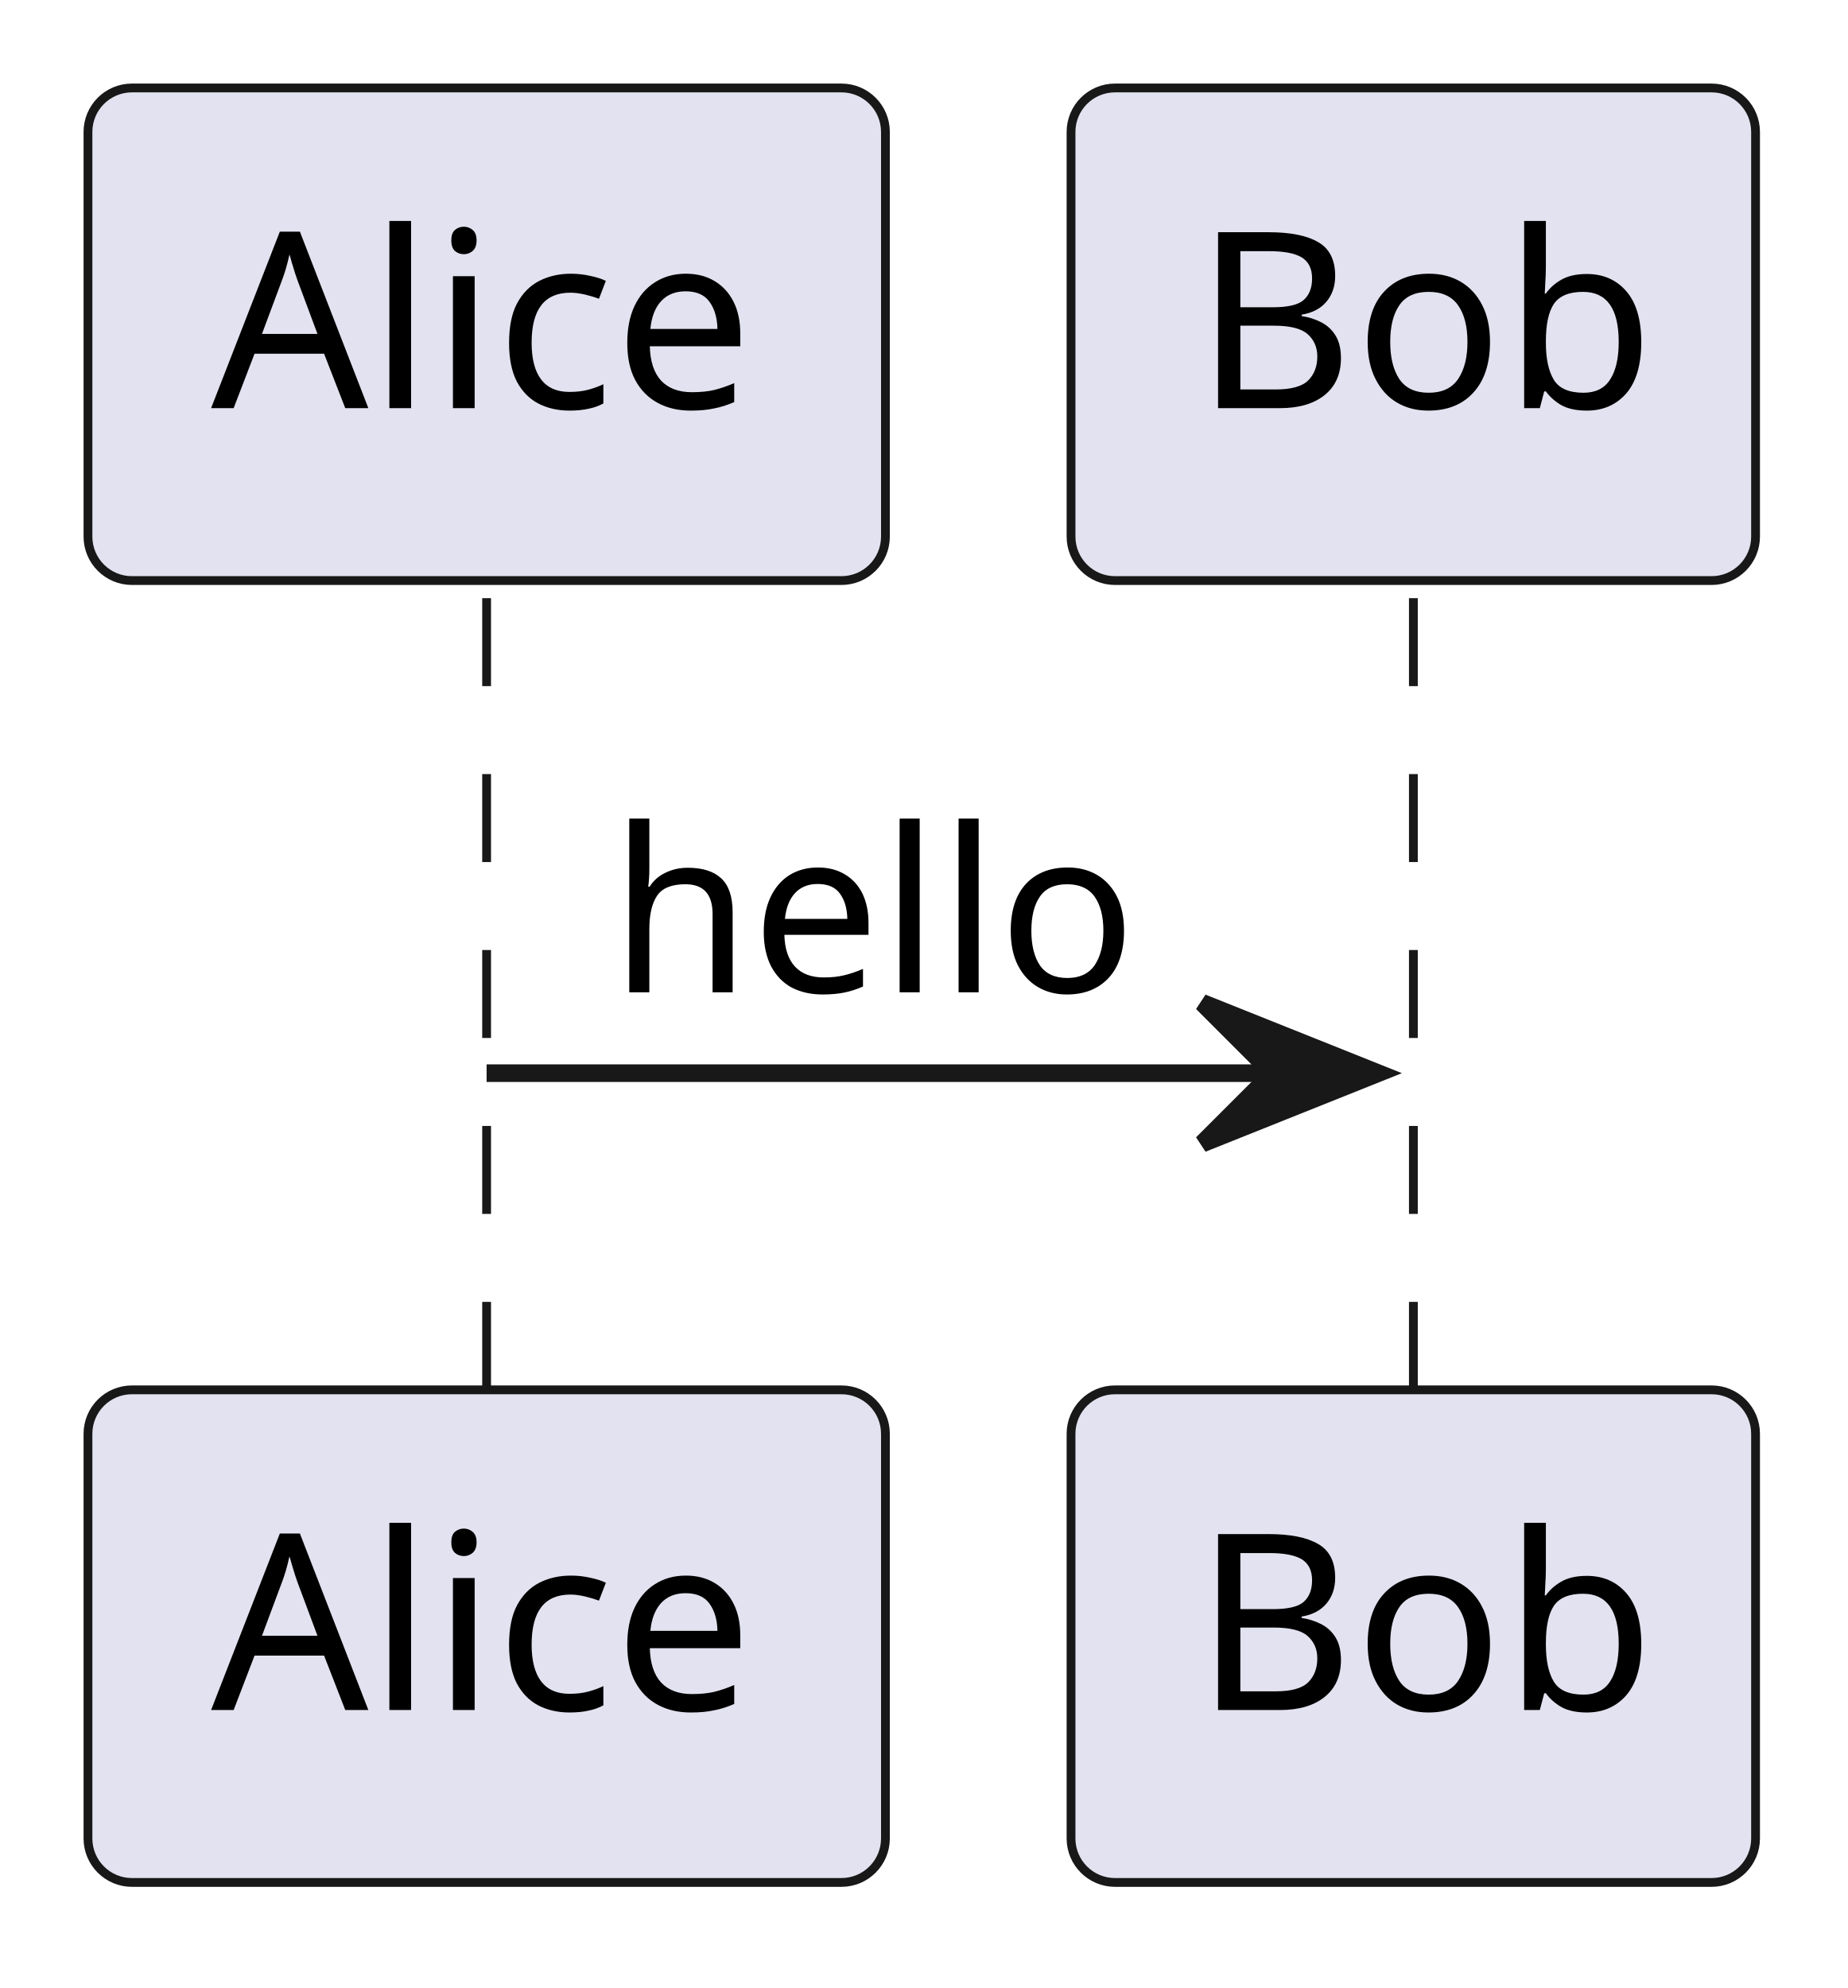
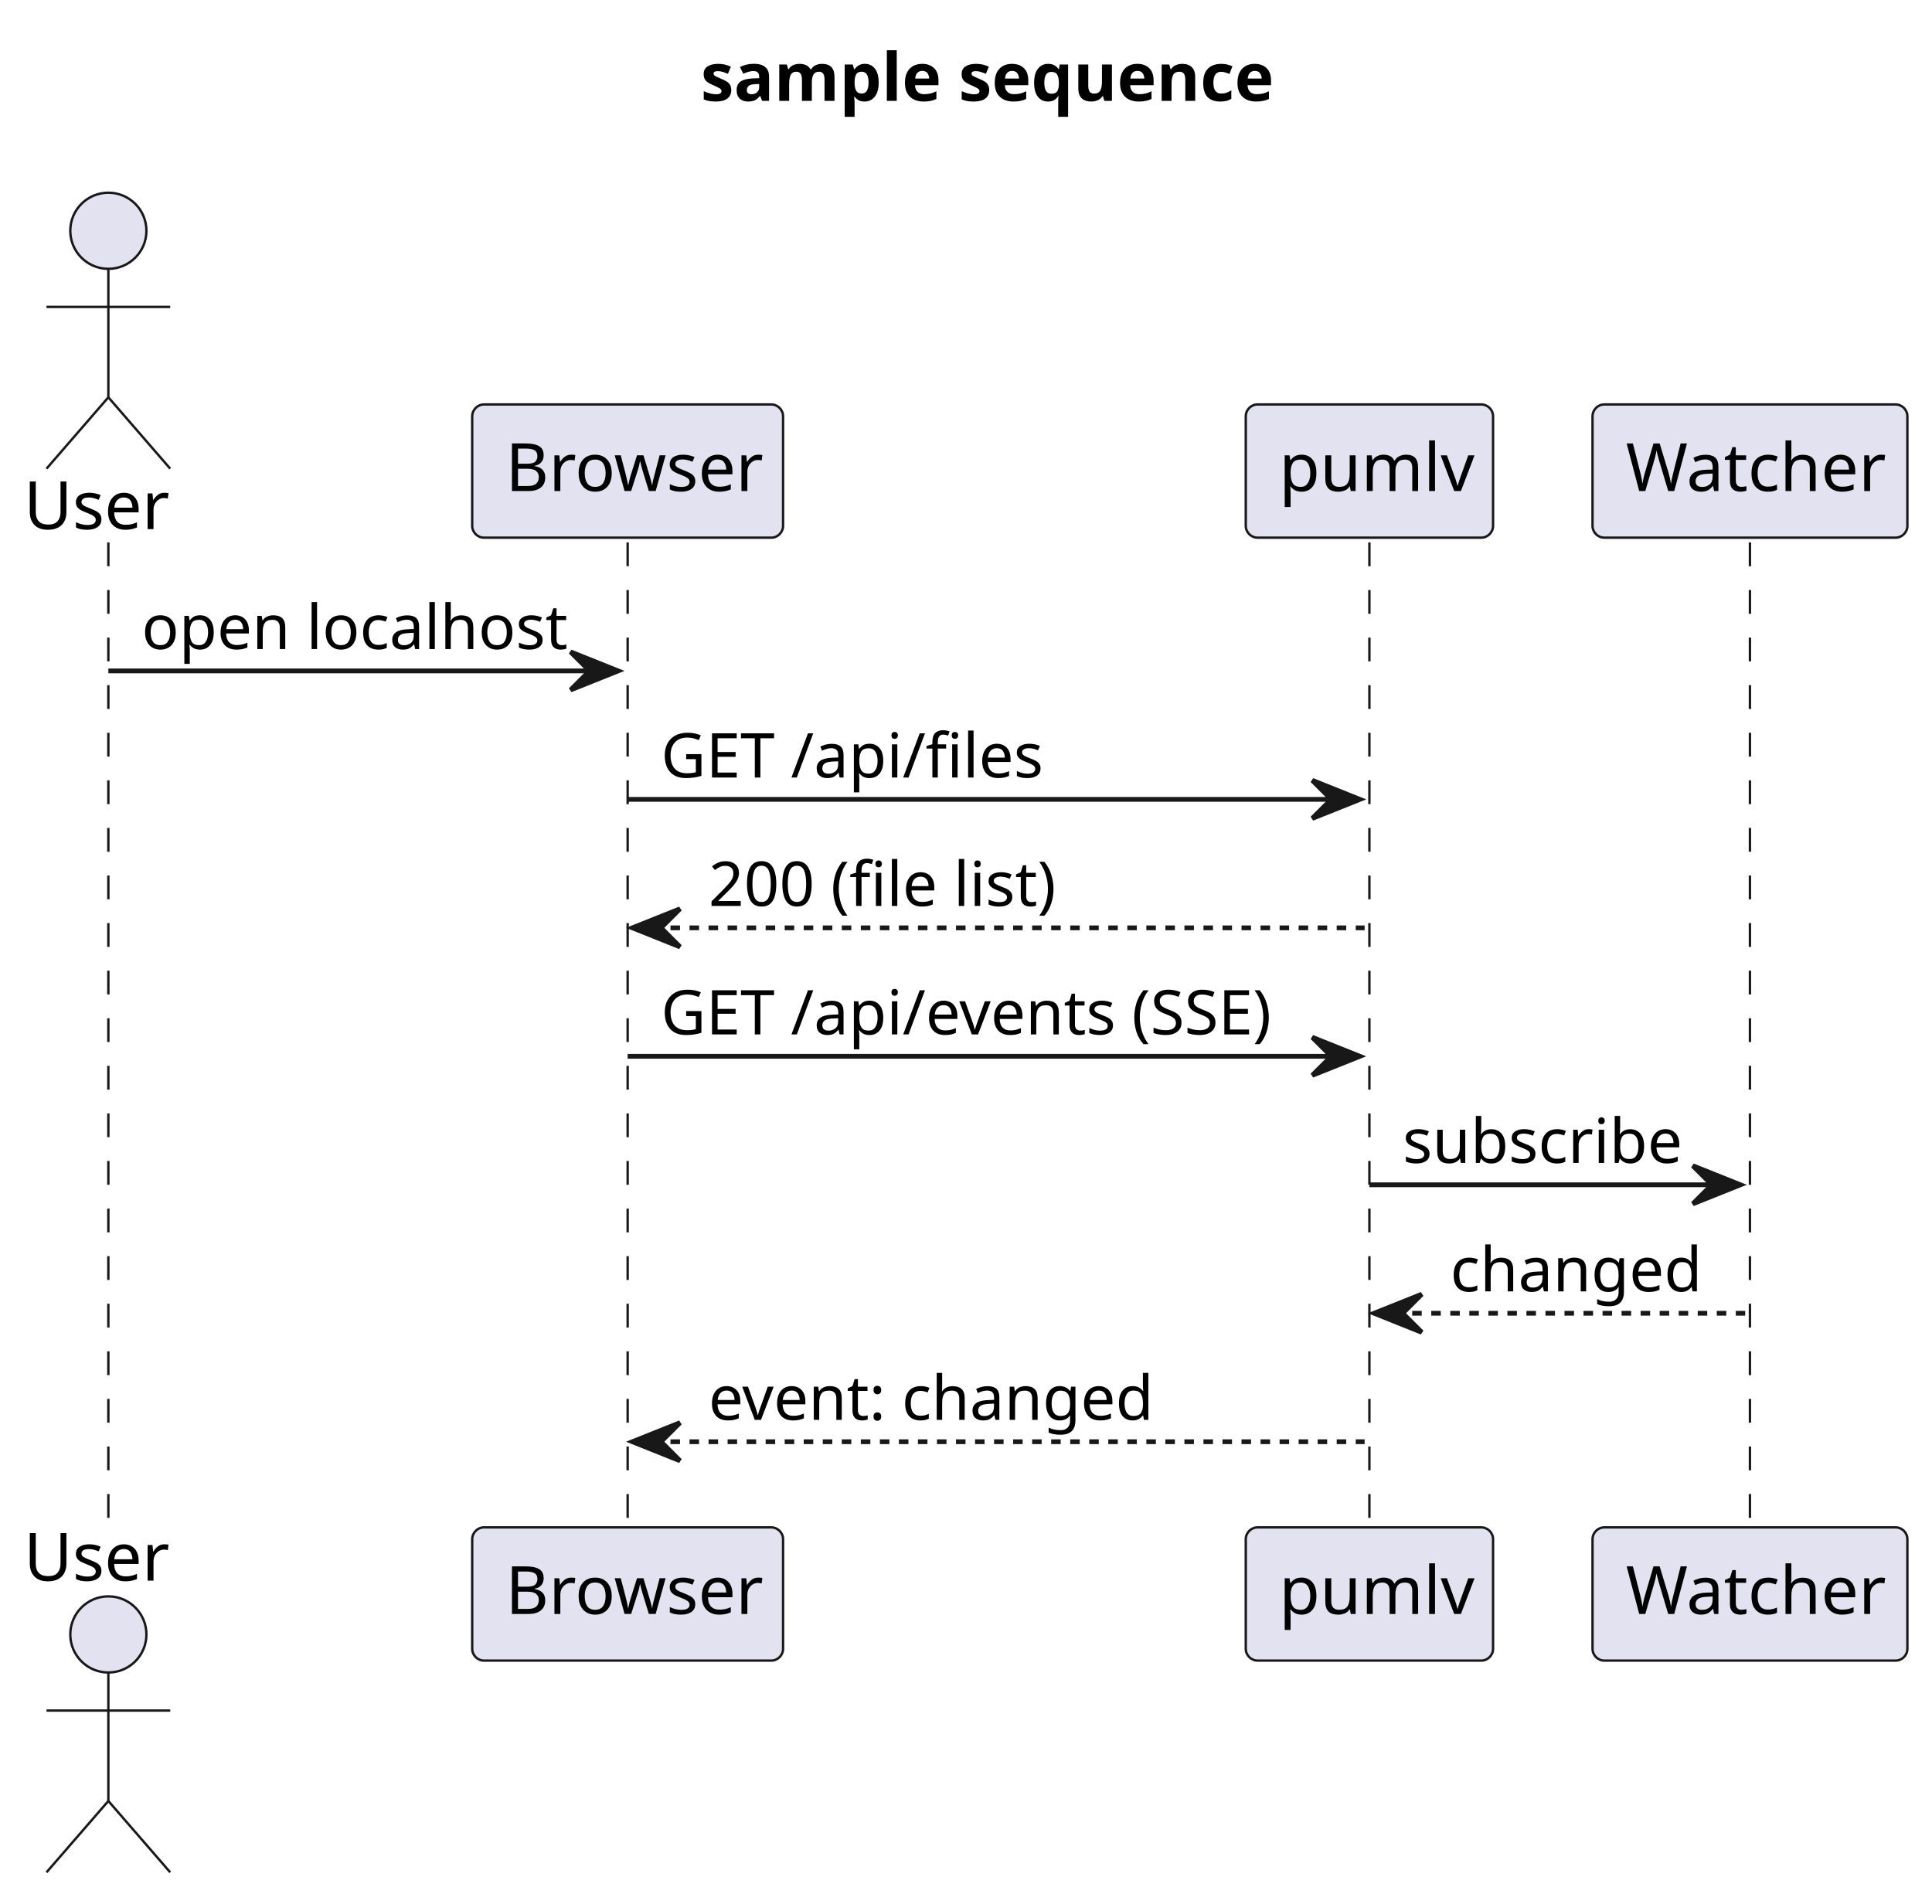
- <svg xmlns="http://www.w3.org/2000/svg" height="113" width="105" viewBox="0 0 105 113" version="1.1">
+ <svg xmlns="http://www.w3.org/2000/svg" height="400" width="406" viewBox="0 0 406 400" version="1.1">
  <defs />
  <g>
-     <g>
-       <rect stroke-width="0" stroke="#00000000" fill="#00000000" height="45" width="8" y="34" x="24.16" />
-       <line stroke-dasharray="5,5" stroke-width="0.50" stroke="#181818" y2="79" x2="27.66" y1="34" x1="27.66" />
+     <g data-source-line="1" class="title">
+       <text font-family="sans-serif" font-weight="bold" style="white-space: pre" xml:space="preserve" fill="#000000" font-size="14" y="21.20" x="147.25">sample sequence</text>
    </g>
    <g>
-       <rect stroke-width="0" stroke="#00000000" fill="#00000000" height="45" width="8" y="34" x="76.84" />
-       <line stroke-dasharray="5,5" stroke-width="0.50" stroke="#181818" y2="79" x2="80.34" y1="34" x1="80.34" />
+       <rect stroke-width="0" stroke="#00000000" fill="#00000000" height="207" width="8" y="114" x="19.27" />
+       <line stroke-dasharray="5,5" stroke-width="0.50" stroke="#181818" y2="321" x2="22.77" y1="114" x1="22.77" />
    </g>
-     <rect stroke-width="0.50" stroke="#181818" fill="#E2E2F0" ry="2.50" rx="2.50" height="28" width="45.33" y="5" x="5" />
-     <text font-family="sans-serif" style="white-space: pre" xml:space="preserve" fill="#000000" font-size="14" y="23.20" x="12">Alice</text>
-     <rect stroke-width="0.50" stroke="#181818" fill="#E2E2F0" ry="2.50" rx="2.50" height="28" width="38.91" y="5" x="60.88" />
-     <text font-family="sans-serif" style="white-space: pre" xml:space="preserve" fill="#000000" font-size="14" y="23.20" x="67.88">Bob</text>
-     <rect stroke-width="0.50" stroke="#181818" fill="#E2E2F0" ry="2.50" rx="2.50" height="28" width="45.33" y="79" x="5" />
-     <text font-family="sans-serif" style="white-space: pre" xml:space="preserve" fill="#000000" font-size="14" y="97.20" x="12">Alice</text>
-     <rect stroke-width="0.50" stroke="#181818" fill="#E2E2F0" ry="2.50" rx="2.50" height="28" width="38.91" y="79" x="60.88" />
-     <text font-family="sans-serif" style="white-space: pre" xml:space="preserve" fill="#000000" font-size="14" y="97.20" x="67.88">Bob</text>
-     <polygon stroke-width="1" stroke="#181818" fill="#181818" points="68.34,57 78.34,61 68.34,65 72.34,61" />
-     <line stroke-width="1" stroke="#181818" y2="61" x2="74.34" y1="61" x1="27.66" />
-     <text font-family="sans-serif" style="white-space: pre" xml:space="preserve" fill="#000000" font-size="13" y="56.40" x="34.66">hello</text>
+     <g>
+       <rect stroke-width="0" stroke="#00000000" fill="#00000000" height="207" width="8" y="114" x="128.40" />
+       <line stroke-dasharray="5,5" stroke-width="0.50" stroke="#181818" y2="321" x2="131.90" y1="114" x1="131.90" />
+     </g>
+     <g>
+       <rect stroke-width="0" stroke="#00000000" fill="#00000000" height="207" width="8" y="114" x="284.27" />
+       <line stroke-dasharray="5,5" stroke-width="0.50" stroke="#181818" y2="321" x2="287.77" y1="114" x1="287.77" />
+     </g>
+     <g>
+       <rect stroke-width="0" stroke="#00000000" fill="#00000000" height="207" width="8" y="114" x="364.24" />
+       <line stroke-dasharray="5,5" stroke-width="0.50" stroke="#181818" y2="321" x2="367.74" y1="114" x1="367.74" />
+     </g>
+     <text font-family="sans-serif" style="white-space: pre" xml:space="preserve" fill="#000000" font-size="14" y="111.20" x="5">User</text>
+     <circle stroke-width="0.50" stroke="#181818" fill="#E2E2F0" r="8" cy="48.50" cx="22.77" />
+     <path stroke-width="0.50" stroke="#181818" fill="#00000000" d="M22.77,56.50 L22.77,83.50 M9.77,64.50 L35.77,64.50 M22.77,83.50 L9.77,98.50 M22.77,83.50 L35.77,98.50" />
+     <rect stroke-width="0.50" stroke="#181818" fill="#E2E2F0" ry="2.50" rx="2.50" height="28" width="65.33" y="85" x="99.23" />
+     <text font-family="sans-serif" style="white-space: pre" xml:space="preserve" fill="#000000" font-size="14" y="103.20" x="106.23">Browser</text>
+     <rect stroke-width="0.50" stroke="#181818" fill="#E2E2F0" ry="2.50" rx="2.50" height="28" width="51.97" y="85" x="261.79" />
+     <text font-family="sans-serif" style="white-space: pre" xml:space="preserve" fill="#000000" font-size="14" y="103.20" x="268.79">pumlv</text>
+     <rect stroke-width="0.50" stroke="#181818" fill="#E2E2F0" ry="2.50" rx="2.50" height="28" width="66.17" y="85" x="334.66" />
+     <text font-family="sans-serif" style="white-space: pre" xml:space="preserve" fill="#000000" font-size="14" y="103.20" x="341.66">Watcher</text>
+     <text font-family="sans-serif" style="white-space: pre" xml:space="preserve" fill="#000000" font-size="14" y="332.20" x="5">User</text>
+     <circle stroke-width="0.50" stroke="#181818" fill="#E2E2F0" r="8" cy="343.50" cx="22.77" />
+     <path stroke-width="0.50" stroke="#181818" fill="#00000000" d="M22.77,351.50 L22.77,378.50 M9.77,359.50 L35.77,359.50 M22.77,378.50 L9.77,393.50 M22.77,378.50 L35.77,393.50" />
+     <rect stroke-width="0.50" stroke="#181818" fill="#E2E2F0" ry="2.50" rx="2.50" height="28" width="65.33" y="321" x="99.23" />
+     <text font-family="sans-serif" style="white-space: pre" xml:space="preserve" fill="#000000" font-size="14" y="339.20" x="106.23">Browser</text>
+     <rect stroke-width="0.50" stroke="#181818" fill="#E2E2F0" ry="2.50" rx="2.50" height="28" width="51.97" y="321" x="261.79" />
+     <text font-family="sans-serif" style="white-space: pre" xml:space="preserve" fill="#000000" font-size="14" y="339.20" x="268.79">pumlv</text>
+     <rect stroke-width="0.50" stroke="#181818" fill="#E2E2F0" ry="2.50" rx="2.50" height="28" width="66.17" y="321" x="334.66" />
+     <text font-family="sans-serif" style="white-space: pre" xml:space="preserve" fill="#000000" font-size="14" y="339.20" x="341.66">Watcher</text>
+     <polygon stroke-width="1" stroke="#181818" fill="#181818" points="119.90,137 129.90,141 119.90,145 123.90,141" />
+     <line stroke-width="1" stroke="#181818" y2="141" x2="125.90" y1="141" x1="22.77" />
+     <text font-family="sans-serif" style="white-space: pre" xml:space="preserve" fill="#000000" font-size="13" y="136.40" x="29.77">open localhost</text>
+     <polygon stroke-width="1" stroke="#181818" fill="#181818" points="275.77,164 285.77,168 275.77,172 279.77,168" />
+     <line stroke-width="1" stroke="#181818" y2="168" x2="281.77" y1="168" x1="131.90" />
+     <text font-family="sans-serif" style="white-space: pre" xml:space="preserve" fill="#000000" font-size="13" y="163.40" x="138.90">GET /api/files</text>
+     <polygon stroke-width="1" stroke="#181818" fill="#181818" points="142.90,191 132.90,195 142.90,199 138.90,195" />
+     <line stroke-dasharray="2,2" stroke-width="1" stroke="#181818" y2="195" x2="286.77" y1="195" x1="136.90" />
+     <text font-family="sans-serif" style="white-space: pre" xml:space="preserve" fill="#000000" font-size="13" y="190.40" x="148.90">200 (file list)</text>
+     <polygon stroke-width="1" stroke="#181818" fill="#181818" points="275.77,218 285.77,222 275.77,226 279.77,222" />
+     <line stroke-width="1" stroke="#181818" y2="222" x2="281.77" y1="222" x1="131.90" />
+     <text font-family="sans-serif" style="white-space: pre" xml:space="preserve" fill="#000000" font-size="13" y="217.40" x="138.90">GET /api/events (SSE)</text>
+     <polygon stroke-width="1" stroke="#181818" fill="#181818" points="355.74,245 365.74,249 355.74,253 359.74,249" />
+     <line stroke-width="1" stroke="#181818" y2="249" x2="361.74" y1="249" x1="287.77" />
+     <text font-family="sans-serif" style="white-space: pre" xml:space="preserve" fill="#000000" font-size="13" y="244.40" x="294.77">subscribe</text>
+     <polygon stroke-width="1" stroke="#181818" fill="#181818" points="298.77,272 288.77,276 298.77,280 294.77,276" />
+     <line stroke-dasharray="2,2" stroke-width="1" stroke="#181818" y2="276" x2="366.74" y1="276" x1="292.77" />
+     <text font-family="sans-serif" style="white-space: pre" xml:space="preserve" fill="#000000" font-size="13" y="271.40" x="304.77">changed</text>
+     <polygon stroke-width="1" stroke="#181818" fill="#181818" points="142.90,299 132.90,303 142.90,307 138.90,303" />
+     <line stroke-dasharray="2,2" stroke-width="1" stroke="#181818" y2="303" x2="286.77" y1="303" x1="136.90" />
+     <text font-family="sans-serif" style="white-space: pre" xml:space="preserve" fill="#000000" font-size="13" y="298.40" x="148.90">event: changed</text>
  </g>
</svg>
